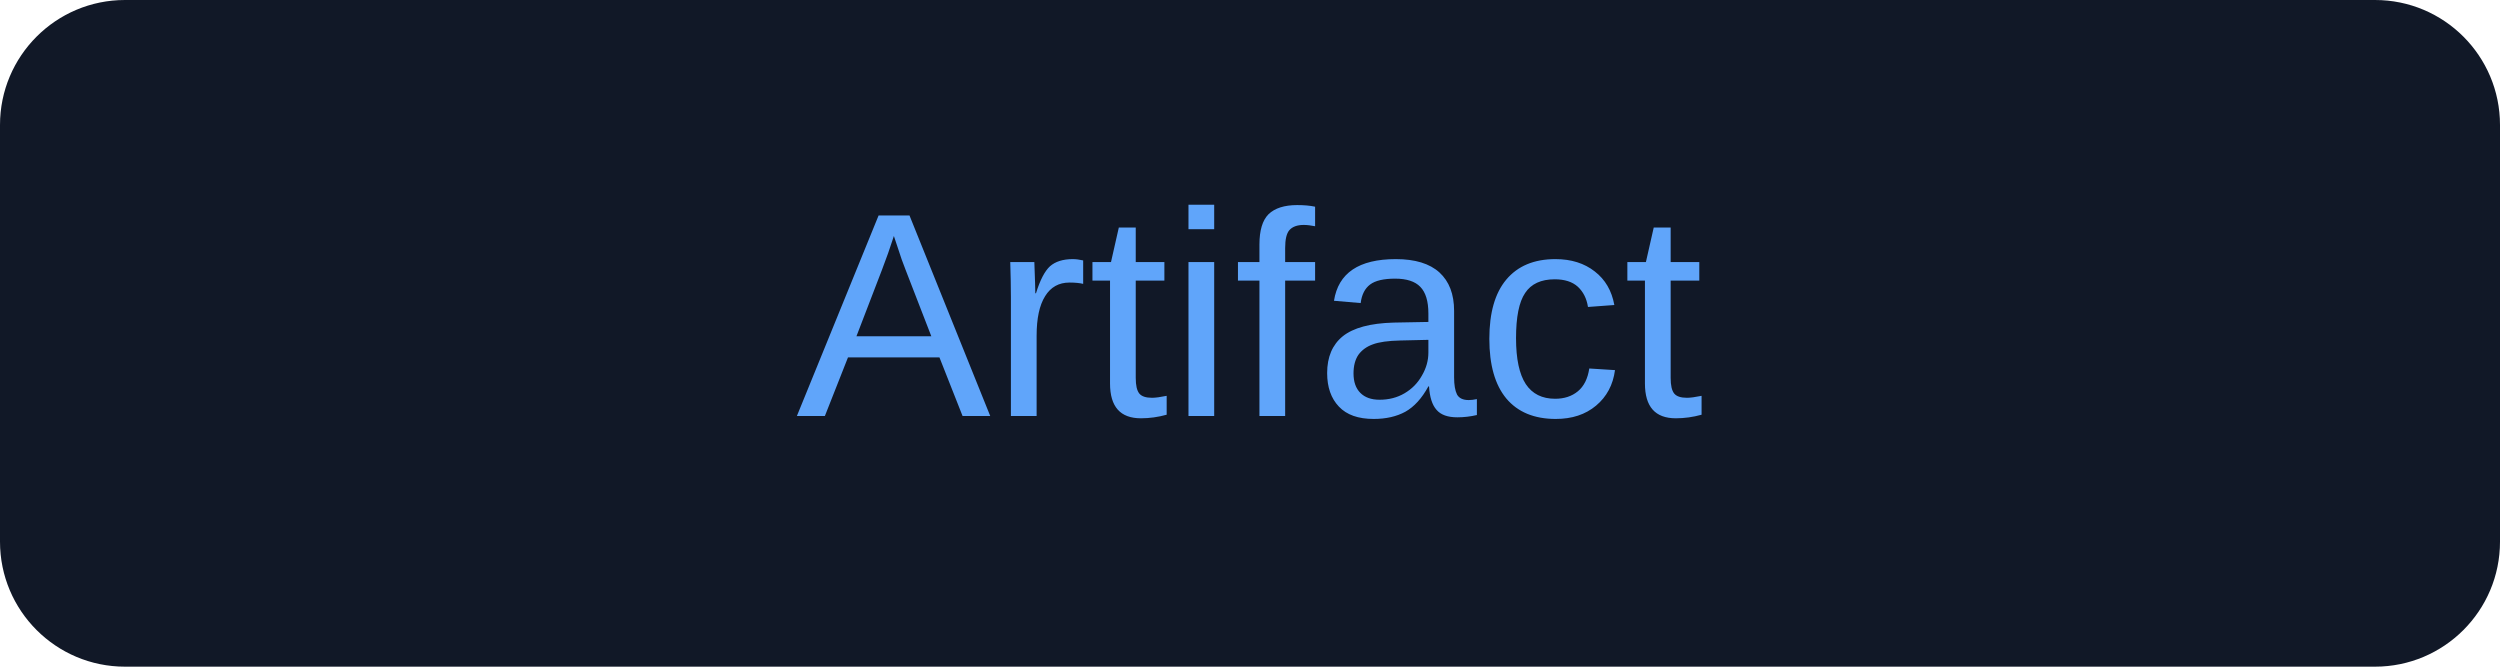
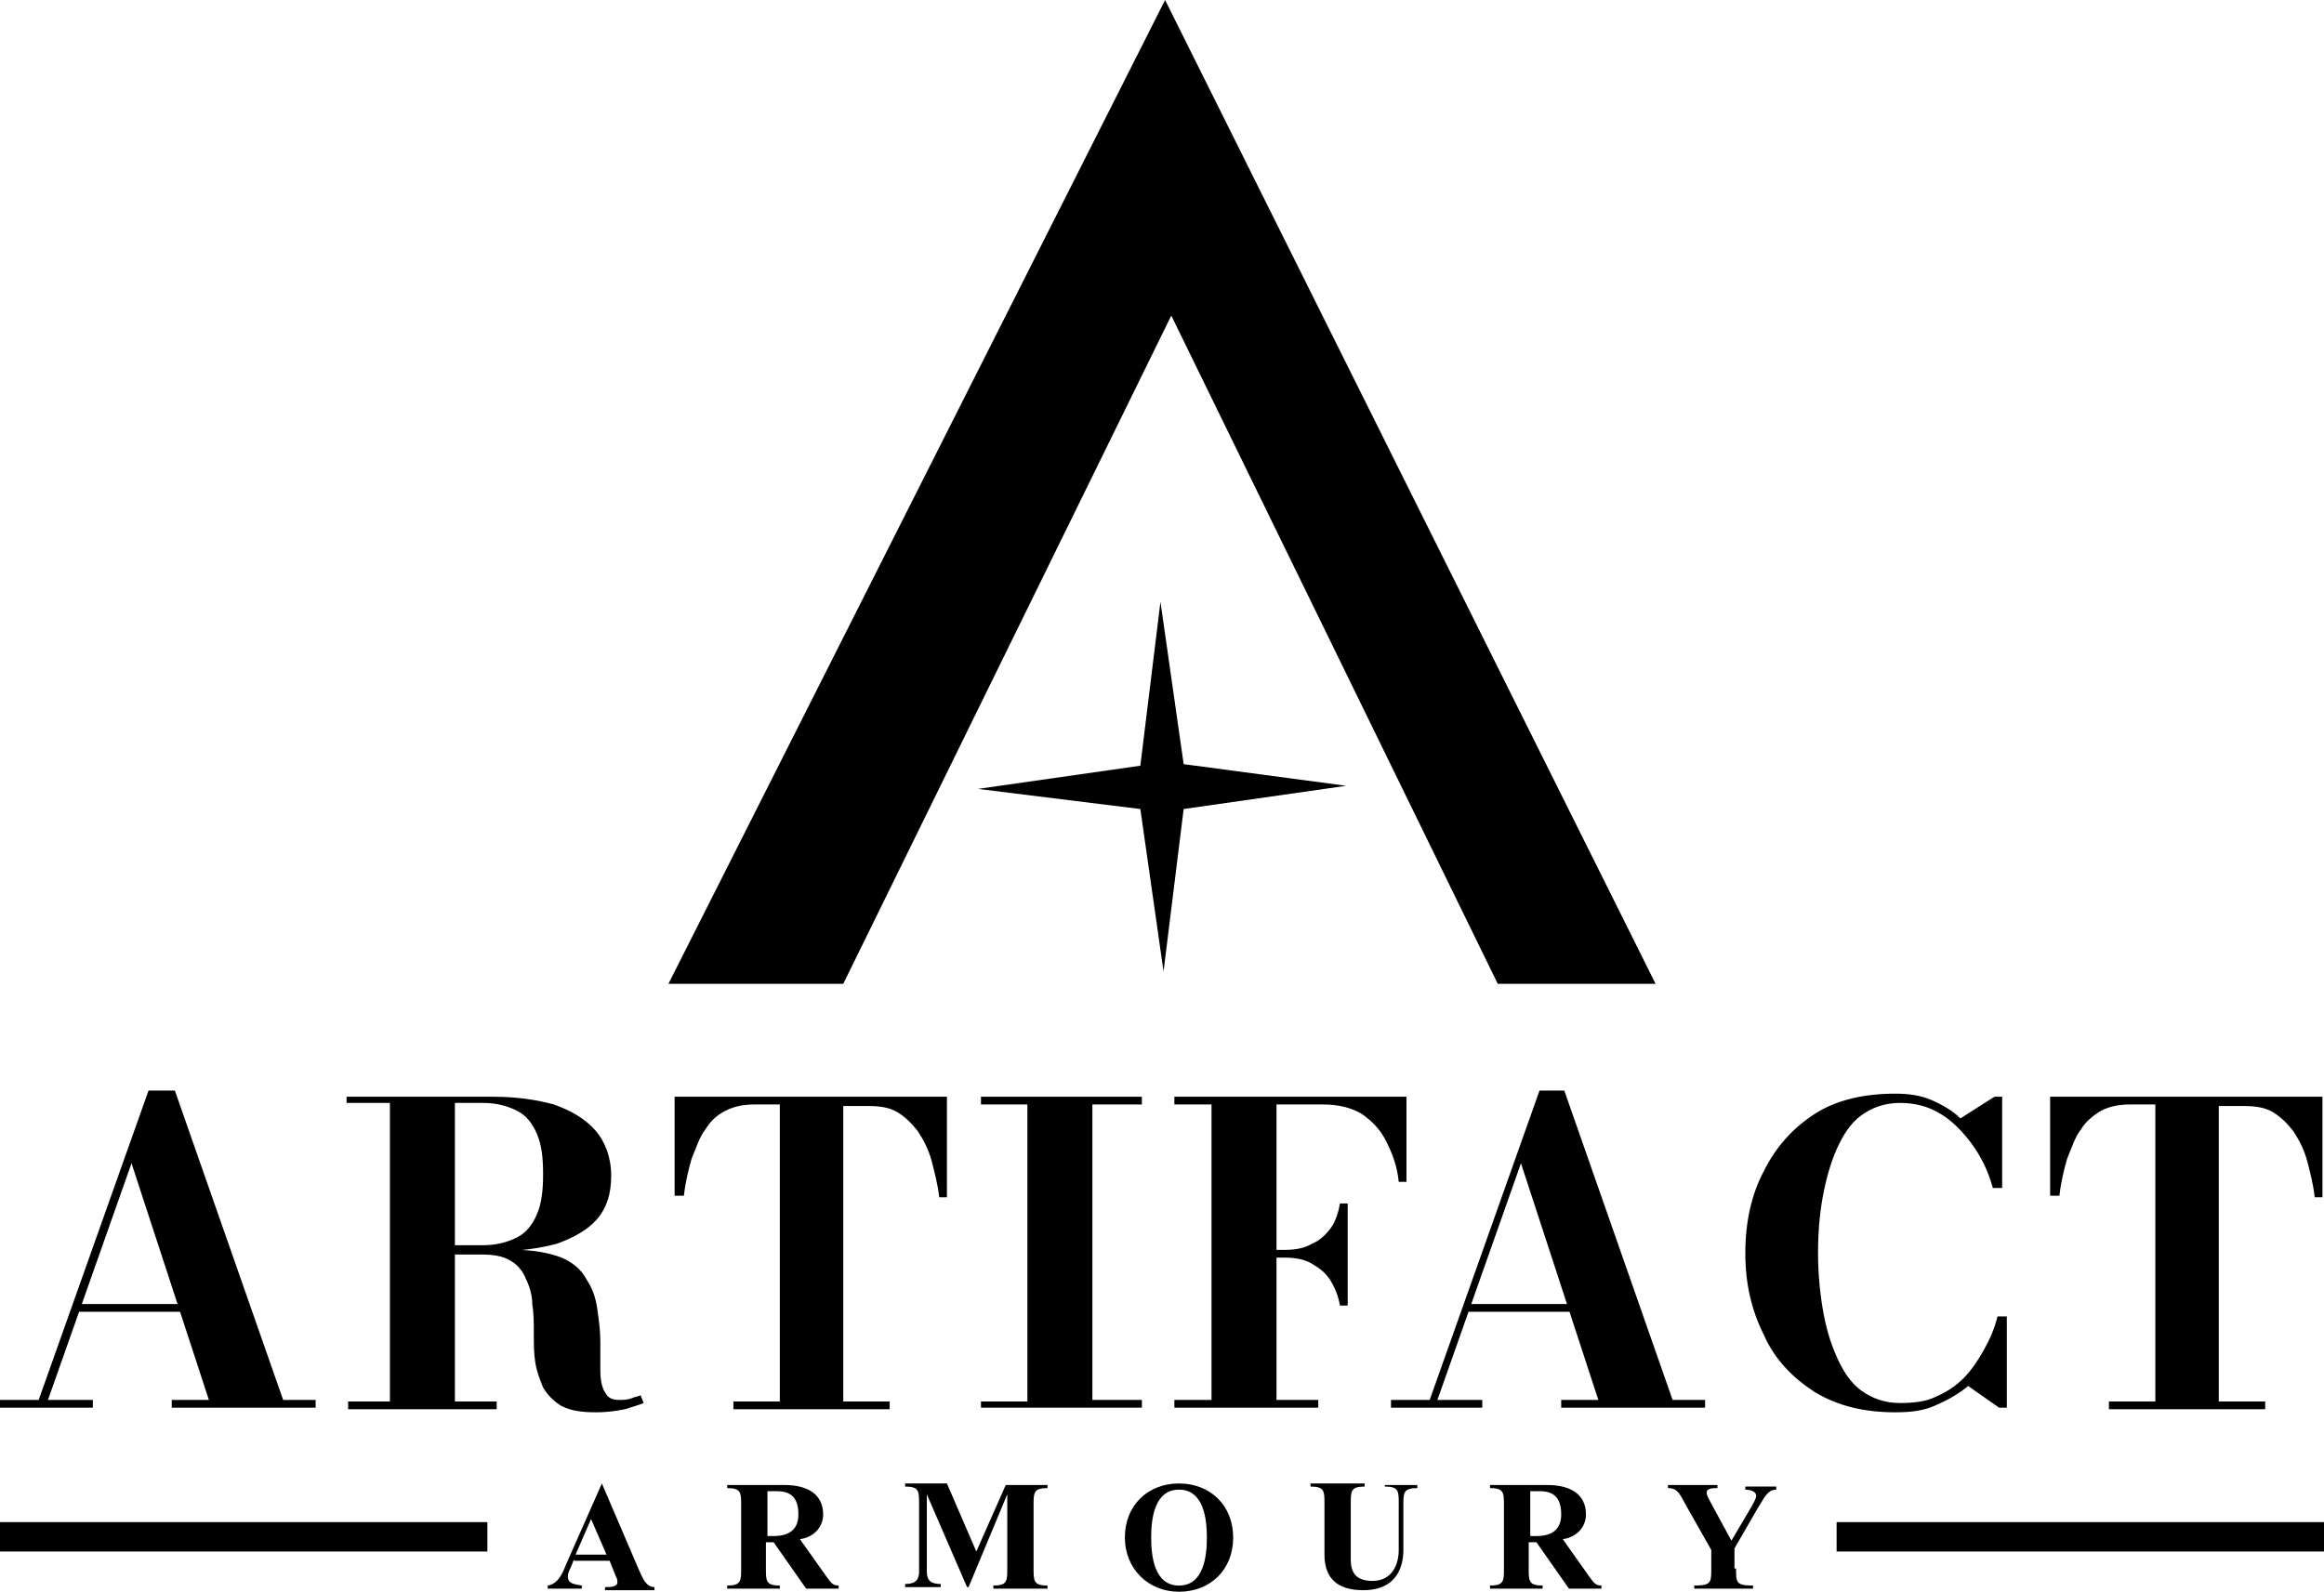
- <svg xmlns="http://www.w3.org/2000/svg" width="120" height="32" viewBox="0 0 120 32" fill="none">
-   <rect width="120" height="32" rx="6" fill="#111827" />
-   <text x="50%" y="50%" dominant-baseline="middle" text-anchor="middle" fill="#60A5FA" font-family="Arial, Helvetica, sans-serif" font-size="14">Artifact</text>
+ <svg xmlns="http://www.w3.org/2000/svg" viewBox="5.1 28.1 150.2 102.9" fill="#000000">
+   <g>
+     <g>
+       <path d="M16.4,98.6l7,20h2.1v0.5h-9.3v-0.5h2.4l-5-15.3l-5.4,15.3h2.9v0.5H5.1v-0.5h2.5l7.1-20H16.4z M10,112.9v-0.5 h8.3v0.5H10z" />
+       <path d="M32.4,108.9v-0.3h3.9c0.9,0,1.6-0.2,2.2-0.5c0.6-0.3,1-0.8,1.3-1.5c0.3-0.7,0.4-1.5,0.4-2.6 c0-1.1-0.1-1.9-0.4-2.6c-0.3-0.7-0.7-1.2-1.3-1.5c-0.6-0.3-1.3-0.5-2.2-0.5h-8.8V99H37c1.5,0,2.8,0.2,3.9,0.5 c1.1,0.4,2,0.9,2.7,1.7c0.6,0.7,1,1.7,1,2.9c0,1.2-0.3,2.1-0.9,2.8c-0.6,0.7-1.5,1.2-2.6,1.6c-1.1,0.3-2.5,0.5-4.1,0.5H32.4z M27.6,119.2v-0.5h9.6v0.5H27.6z M30.3,118.9V99.3h4.2v19.6H30.3z M43.6,119.4c-0.9,0-1.6-0.1-2.2-0.4c-0.5-0.3-0.9-0.7-1.2-1.2 c-0.2-0.5-0.4-1-0.5-1.6c-0.1-0.6-0.1-1.2-0.1-1.9c0-0.7,0-1.3-0.1-1.9c0-0.6-0.2-1.2-0.4-1.6c-0.2-0.5-0.5-0.9-1-1.2 c-0.5-0.3-1.1-0.4-1.9-0.4h-3.9v-0.3h6.1c1.2,0,2.2,0.2,3,0.5c0.7,0.3,1.3,0.8,1.6,1.4c0.4,0.6,0.6,1.2,0.7,1.9 c0.1,0.7,0.2,1.4,0.2,2.1c0,0.7,0,1.3,0,1.9c0,0.6,0.1,1.1,0.3,1.4c0.2,0.4,0.5,0.5,0.9,0.5c0.3,0,0.5,0,0.8-0.1 c0.2-0.1,0.4-0.1,0.6-0.2l0.2,0.5c-0.2,0.1-0.6,0.2-1.2,0.4C45,119.3,44.4,119.4,43.6,119.4z" />
+       <path d="M52.5,119.2v-0.5h3V99.5h-1.6c-0.7,0-1.3,0.1-1.9,0.4s-1,0.7-1.3,1.2c-0.4,0.5-0.6,1.2-0.9,1.9 c-0.2,0.7-0.4,1.5-0.5,2.4h-0.6V99h17.6v6.5h-0.5c-0.1-0.9-0.3-1.6-0.5-2.4c-0.2-0.7-0.5-1.3-0.9-1.9c-0.4-0.5-0.8-0.9-1.3-1.2 c-0.5-0.3-1.1-0.4-1.9-0.4h-1.6v19.1h3v0.5H52.5z" />
+       <path d="M68.5,119.2v-0.5h3V99.5h-3V99h10.4v0.5h-3.2v19.1h3.2v0.5H68.5z" />
+       <path d="M96,99v5.5h-0.5c-0.1-1-0.4-1.8-0.8-2.6c-0.4-0.8-0.9-1.3-1.6-1.8c-0.7-0.4-1.5-0.6-2.5-0.6h-3v19.1h2.7v0.5 H81v-0.5h2.4V99.5H81V99H96z M91.7,112.5c-0.1-0.6-0.3-1.1-0.6-1.6c-0.3-0.5-0.7-0.8-1.2-1.1c-0.5-0.3-1.1-0.4-1.8-0.4h-1.7v-0.5 h1.7c0.7,0,1.3-0.1,1.8-0.4c0.5-0.2,0.9-0.6,1.2-1c0.3-0.4,0.5-1,0.6-1.6h0.5v6.6H91.7z" />
+       <path d="M106.2,98.6l7,20h2.1v0.5h-9.3v-0.5h2.4l-5-15.3l-5.4,15.3h2.9v0.5h-5.9v-0.5h2.5l7.1-20H106.2z M99.7,112.9 v-0.5h8.3v0.5H99.7z" />
+       <path d="M127.6,119.4c-2,0-3.7-0.4-5.2-1.3c-1.4-0.9-2.6-2.1-3.3-3.7c-0.8-1.6-1.2-3.3-1.2-5.3c0-2,0.4-3.8,1.2-5.3 c0.8-1.6,1.9-2.8,3.3-3.7c1.4-0.9,3.2-1.3,5.2-1.3c0.8,0,1.6,0.1,2.3,0.4c0.7,0.3,1.4,0.7,1.9,1.2L134,99h0.5v5.9h-0.6 c-0.3-1.1-0.8-2.1-1.4-2.9c-0.6-0.8-1.3-1.5-2-1.9c-0.8-0.5-1.7-0.7-2.6-0.7c-1,0-1.8,0.3-2.5,0.8c-0.7,0.5-1.2,1.3-1.6,2.2 c-0.4,0.9-0.7,2-0.9,3.1c-0.2,1.1-0.3,2.3-0.3,3.6c0,1.2,0.1,2.4,0.3,3.6c0.2,1.2,0.5,2.2,0.9,3.1c0.4,0.9,0.9,1.7,1.6,2.2 c0.7,0.5,1.5,0.8,2.5,0.8c0.9,0,1.7-0.1,2.3-0.4c0.7-0.3,1.3-0.7,1.8-1.2c0.5-0.5,0.9-1.1,1.3-1.8c0.4-0.7,0.7-1.4,0.9-2.2h0.6 v5.9h-0.5l-2-1.4c-0.6,0.5-1.3,0.9-2,1.2C129.5,119.3,128.6,119.4,127.6,119.4z" />
+       <path d="M141.4,119.2v-0.5h3V99.5h-1.6c-0.7,0-1.3,0.1-1.9,0.4c-0.5,0.3-1,0.7-1.3,1.2c-0.4,0.5-0.6,1.2-0.9,1.9 c-0.2,0.7-0.4,1.5-0.5,2.4h-0.6V99h17.6v6.5h-0.5c-0.1-0.9-0.3-1.6-0.5-2.4c-0.2-0.7-0.5-1.3-0.9-1.9c-0.4-0.5-0.8-0.9-1.3-1.2 c-0.5-0.3-1.1-0.4-1.9-0.4h-1.6v19.1h3v0.5H141.4z" />
+     </g>
+     <g>
+       <path d="M42.2,128.9l-0.2,0.5c-0.1,0.2-0.2,0.4-0.2,0.6c0,0.5,0.4,0.5,0.9,0.6v0.2h-2.2v-0.2c0.7-0.1,1-0.9,1.2-1.4 l2.3-5.2H44l2.4,5.6c0.2,0.4,0.4,1.1,1,1.1v0.2h-3.2v-0.2c0.3,0,0.8,0,0.8-0.3c0-0.2,0-0.2-0.1-0.4l-0.4-1H42.2z M43.3,126.3 l-1,2.3h2L43.3,126.3z" />
+       <path d="M54.6,129.5c0,0.8,0,1.1,0.9,1.1v0.2h-3.4v-0.2c0.9,0,0.9-0.3,0.9-1.1v-4.1c0-0.8,0-1.1-0.9-1.1v-0.2h3.7 c1.5,0,2.5,0.6,2.5,1.9c0,0.9-0.7,1.5-1.5,1.6l1.7,2.4c0.3,0.4,0.4,0.6,0.8,0.6v0.2h-2.1l-2.1-3h-0.5V129.5z M54.6,127.4h0.5 c1.2,0,1.6-0.6,1.6-1.4c0-1.1-0.5-1.5-1.4-1.5h-0.6V127.4z" />
+       <path d="M70.1,124.1h2.7v0.2c-0.9,0-0.9,0.3-0.9,1.1v4.1c0,0.8,0,1.1,0.9,1.1v0.2h-3.5v-0.2c0.9,0,0.9-0.3,0.9-1.1 v-4.8l0,0l-2.5,6h-0.1l-2.6-6l0,0v5c0,0.6,0.3,0.8,0.9,0.8v0.2h-2.3v-0.2c0.7,0,0.9-0.3,0.9-0.8v-4.4c0-0.8,0-1.1-0.9-1.1v-0.2 h2.7l1.9,4.4L70.1,124.1z" />
+       <path d="M77.8,127.5c0-2.1,1.5-3.5,3.5-3.5c2,0,3.5,1.4,3.5,3.5s-1.5,3.5-3.5,3.5C79.3,131,77.8,129.5,77.8,127.5z M83.1,127.5c0-1.2-0.2-3.1-1.8-3.1s-1.8,1.9-1.8,3.1c0,1.2,0.2,3.1,1.8,3.1S83.1,128.7,83.1,127.5z" />
+       <path d="M94.4,124.1h2.3v0.2c-0.9,0-0.9,0.3-0.9,1.1v2.9c0,0.9-0.3,2.6-2.6,2.6c-1.7,0-2.5-0.8-2.5-2.3v-3.3 c0-0.8,0-1.1-0.9-1.1v-0.2h3.5v0.2c-0.9,0-0.9,0.3-0.9,1.1v3.6c0,0.7,0.2,1.4,1.4,1.4c1.3,0,1.7-1.1,1.7-2v-3 c0-0.8,0-1.1-0.9-1.1V124.1z" />
+       <path d="M103.9,129.5c0,0.8,0,1.1,0.9,1.1v0.2h-3.4v-0.2c0.9,0,0.9-0.3,0.9-1.1v-4.1c0-0.8,0-1.1-0.9-1.1v-0.2h3.7 c1.5,0,2.5,0.6,2.5,1.9c0,0.9-0.7,1.5-1.5,1.6l1.7,2.4c0.3,0.4,0.4,0.6,0.8,0.6v0.2h-2.1l-2.1-3h-0.5V129.5z M103.9,127.4h0.5 c1.2,0,1.6-0.6,1.6-1.4c0-1.1-0.5-1.5-1.4-1.5h-0.6V127.4z" />
+       <path d="M117.3,129.5c0,0.9,0,1.1,1.1,1.1v0.2h-3.8v-0.2c1.1,0,1.1-0.2,1.1-1.1v-1.2l-1.7-3c-0.4-0.8-0.6-1-1.1-1 v-0.2h3.2v0.2c-0.3,0-0.7,0-0.7,0.3c0,0.2,0.2,0.5,0.3,0.7l1.3,2.4l1.3-2.2c0.1-0.2,0.3-0.5,0.3-0.7c0-0.3-0.4-0.4-0.7-0.4v-0.2 h2v0.2c-0.6,0-0.8,0.6-1.2,1.2l-1.5,2.6V129.5z" />
+     </g>
+     <g>
+       <rect x="123.8" y="126.5" width="31.5" height="1.9" />
+       <rect x="5.1" y="126.5" width="31.5" height="1.9" />
+     </g>
+   </g>
+   <polygon points="48.3,91.7 80.4,28.1 112.1,91.7 101.9,91.7 80.8,48.5 59.6,91.7" />
+   <polygon points="81.6,77.5 92.1,78.9 81.6,80.4 80.3,90.9 78.8,80.4 68.3,79.1 78.8,77.6 80.1,67" />
</svg>
